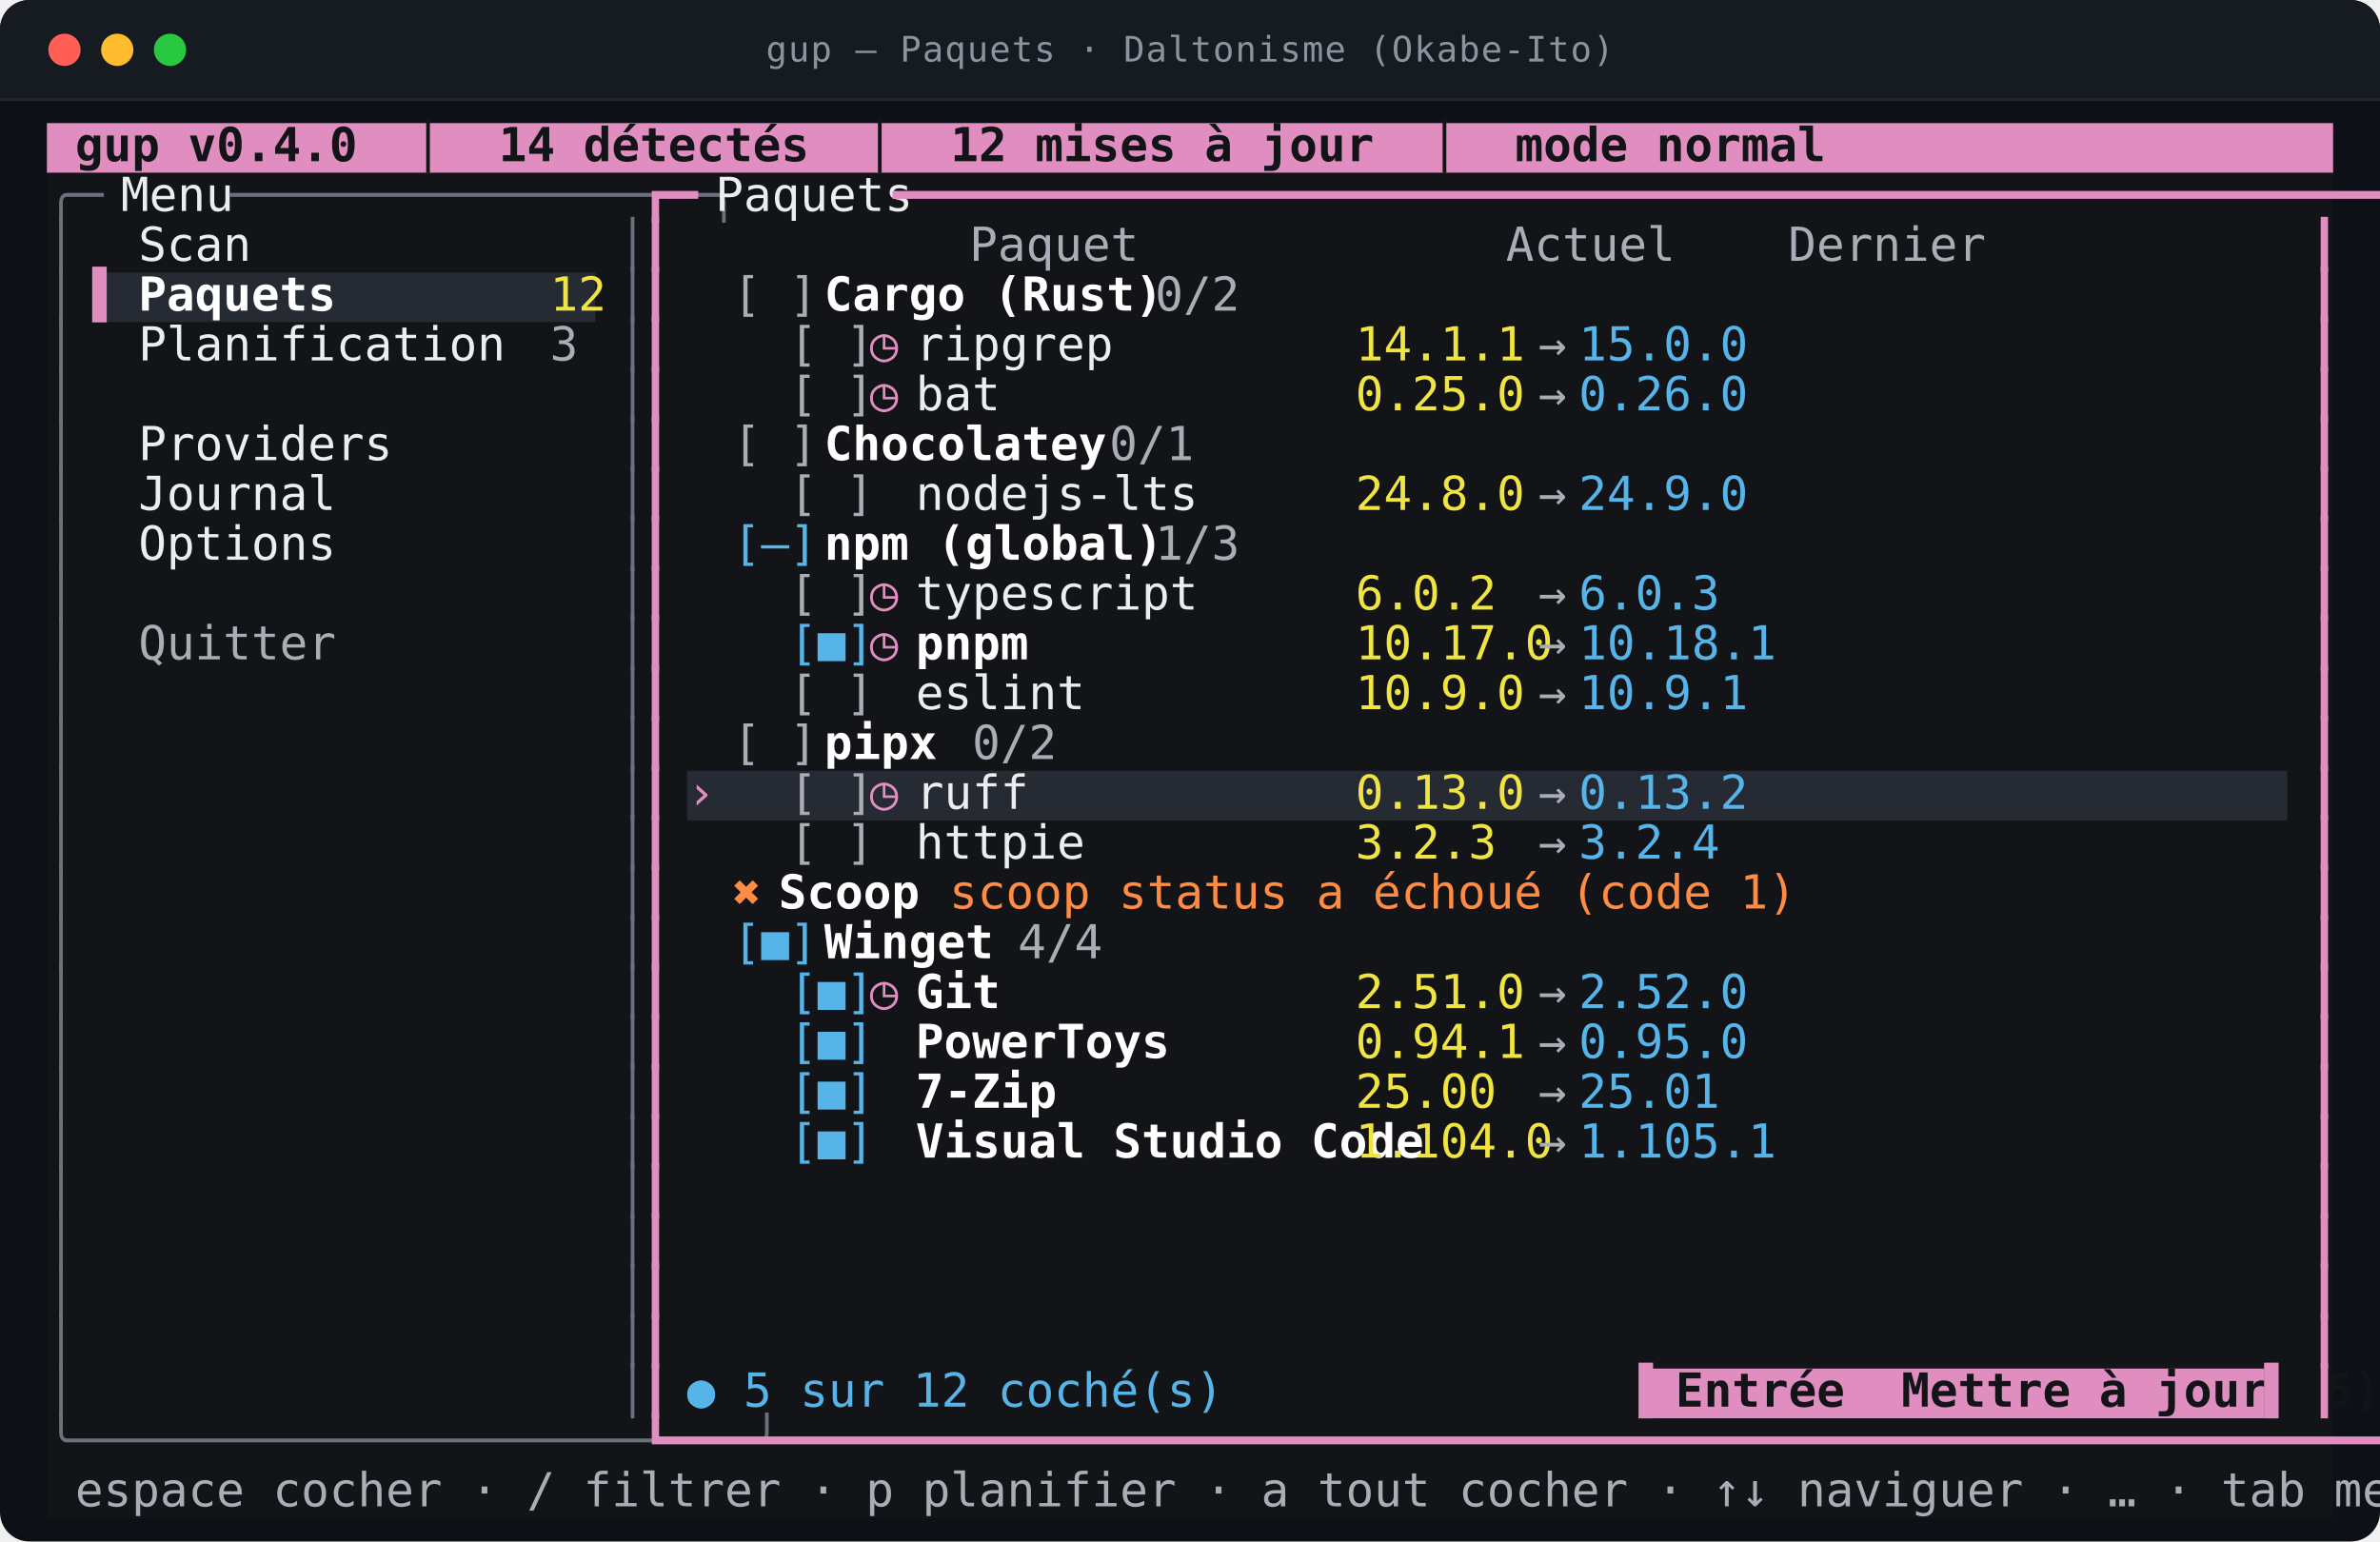
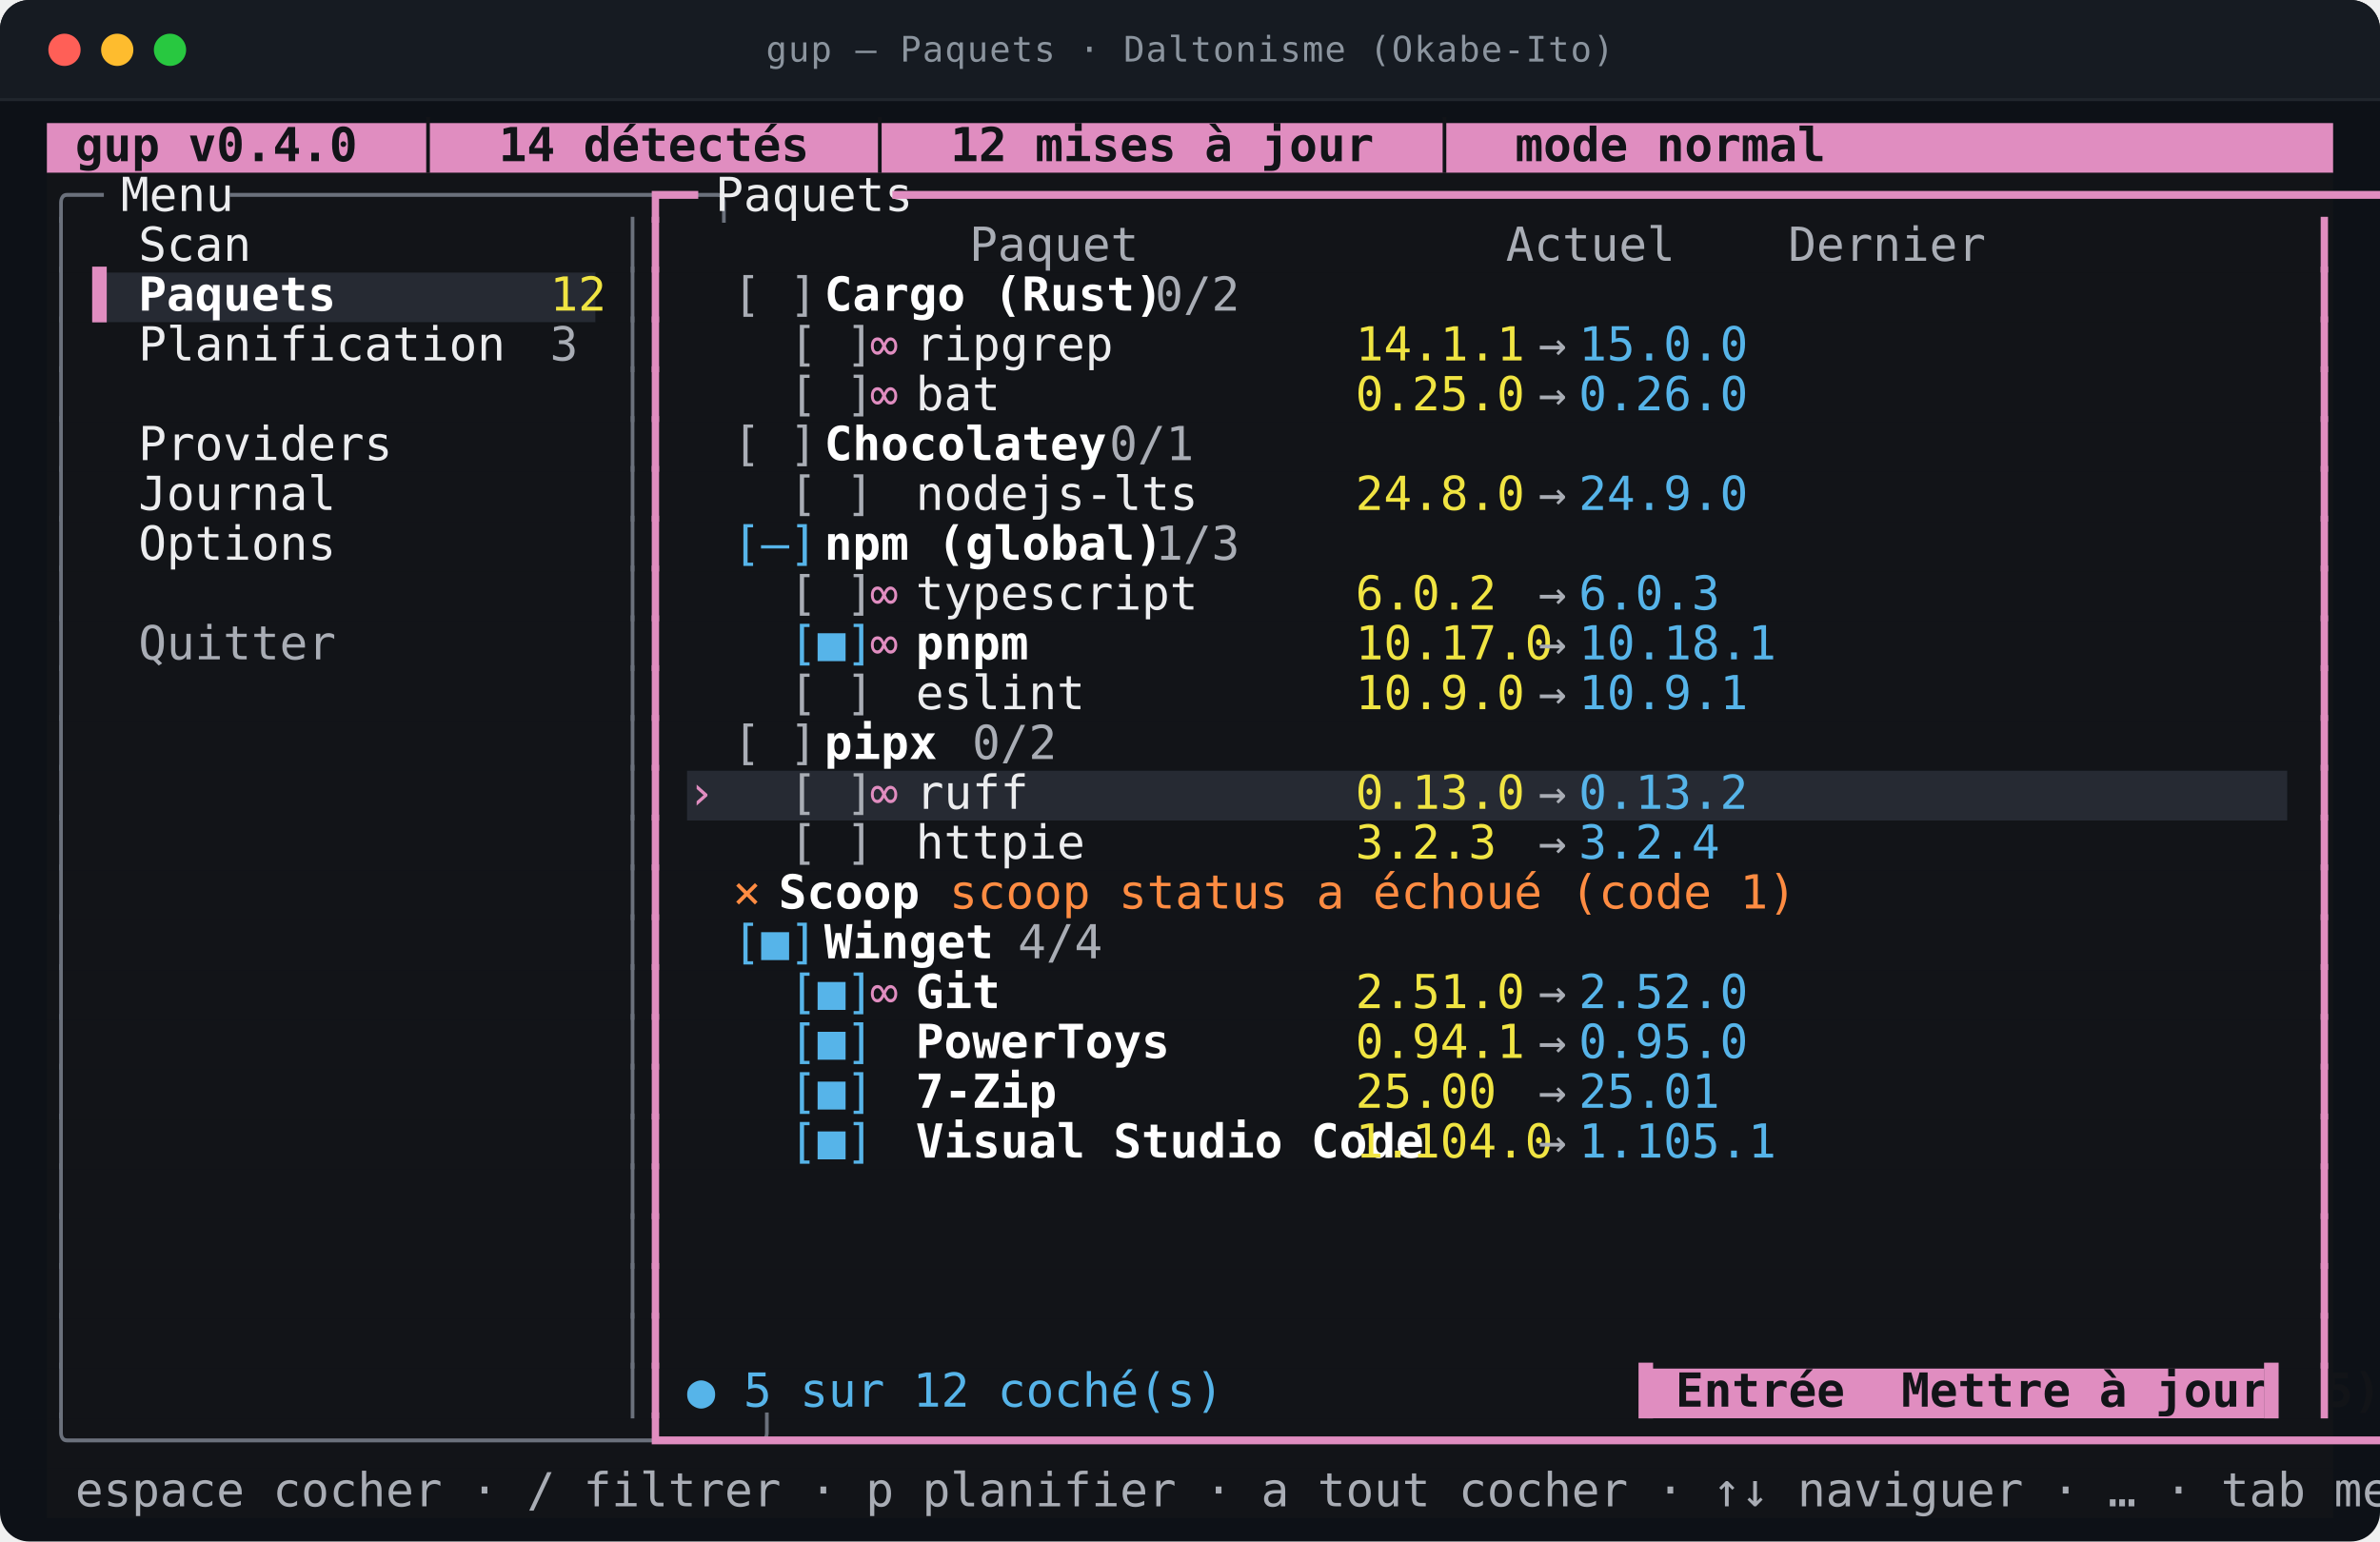
<svg xmlns="http://www.w3.org/2000/svg" viewBox="0 0 812.0 526.0" width="812.0" height="526.0" role="img" aria-labelledby="t d">
  <style>
text{font-family:ui-monospace,SFMono-Regular,"SF Mono",Menlo,Consolas,"DejaVu Sans Mono",monospace;font-size:16px}
.t{font-size:12px;letter-spacing:.4px;fill:#8b949e}
.b{font-weight:700}
.i{font-style:italic}
.u{text-decoration:underline}
.s{text-decoration:line-through}
.us{text-decoration:underline line-through}
.d{opacity:0.62}
.c0{fill:#e08dc0}
.c1{fill:#121418}
.c2{fill:#262a33}
.c3{fill:#6b717c}
.c4{fill:#ecedef}
.c5{fill:#a9adb5}
.c6{fill:#ffffff}
.c7{fill:#f0e442}
.c8{fill:#56b4e9}
.c9{fill:#ff8c42}
</style>
  <rect y="0.0" width="812.0" height="526.0" rx="10.0" fill="#0d1117" />
  <rect y="0.0" width="812.0" height="34.0" rx="10.0" fill="#161b22" />
  <rect y="24.0" width="812.0" height="10.0" fill="#161b22" />
  <line x1="0.0" y1="34.0" x2="812.0" y2="34.0" stroke="#21262d" />
  <circle cx="22.0" cy="17.0" r="5.5" fill="#ff5f57" />
  <circle cx="40.0" cy="17.0" r="5.5" fill="#febc2e" />
  <circle cx="58.0" cy="17.0" r="5.5" fill="#28c840" />
  <text class="t" x="406.0" y="21.0" text-anchor="middle">gup — Paquets · Daltonisme (Okabe-Ito)</text>
  <rect class="c0" x="16.0" y="42.0" width="780.0" height="17.0" />
  <rect class="c1" x="16.0" y="59.0" width="780.0" height="17.0" />
  <rect class="c1" x="16.0" y="76.0" width="780.0" height="17.0" />
  <rect class="c1" x="16.0" y="93.0" width="15.6" height="17.0" />
  <rect class="c2" x="31.6" y="93.0" width="171.6" height="17.0" />
  <rect class="c1" x="203.2" y="93.0" width="592.8" height="17.0" />
  <rect class="c1" x="16.0" y="110.0" width="780.0" height="17.0" />
  <rect class="c1" x="16.0" y="127.0" width="780.0" height="17.0" />
  <rect class="c1" x="16.0" y="144.0" width="780.0" height="17.0" />
  <rect class="c1" x="16.0" y="161.0" width="780.0" height="17.0" />
  <rect class="c1" x="16.0" y="178.0" width="780.0" height="17.0" />
  <rect class="c1" x="16.0" y="195.0" width="780.0" height="17.0" />
  <rect class="c1" x="16.0" y="212.0" width="780.0" height="17.0" />
  <rect class="c1" x="16.0" y="229.0" width="780.0" height="17.0" />
  <rect class="c1" x="16.0" y="246.0" width="780.0" height="17.0" />
  <rect class="c1" x="16.0" y="263.0" width="218.4" height="17.0" />
  <rect class="c2" x="234.4" y="263.0" width="546.0" height="17.0" />
  <rect class="c1" x="780.4" y="263.0" width="15.6" height="17.0" />
  <rect class="c1" x="16.0" y="280.0" width="780.0" height="17.0" />
  <rect class="c1" x="16.0" y="297.0" width="780.0" height="17.0" />
  <rect class="c1" x="16.0" y="314.0" width="780.0" height="17.0" />
  <rect class="c1" x="16.0" y="331.0" width="780.0" height="17.0" />
  <rect class="c1" x="16.0" y="348.0" width="780.0" height="17.0" />
  <rect class="c1" x="16.0" y="365.0" width="780.0" height="17.0" />
  <rect class="c1" x="16.0" y="382.0" width="780.0" height="17.0" />
  <rect class="c1" x="16.0" y="399.0" width="780.0" height="17.0" />
  <rect class="c1" x="16.0" y="416.0" width="780.0" height="17.0" />
  <rect class="c1" x="16.0" y="433.0" width="780.0" height="17.0" />
  <rect class="c1" x="16.0" y="450.0" width="780.0" height="17.0" />
  <rect class="c1" x="16.0" y="467.0" width="546.0" height="17.0" />
  <rect class="c0" x="562.0" y="467.0" width="210.6" height="17.0" />
  <rect class="c1" x="772.6" y="467.0" width="23.4" height="17.0" />
  <rect class="c1" x="16.0" y="484.0" width="780.0" height="17.0" />
  <rect class="c1" x="16.0" y="501.0" width="780.0" height="17.0" />
  <text class="c1 b" x="16.0" y="55.0" textLength="491.4" lengthAdjust="spacingAndGlyphs" xml:space="preserve"> gup v0.4.0  │  14 détectés  │  12 mises à jour  │  mode normal</text>
  <text class="c3" x="16.0" y="72.0" textLength="15.6" lengthAdjust="spacingAndGlyphs" xml:space="preserve">╭─</text>
  <text class="c4" x="31.6" y="72.0" textLength="46.8" lengthAdjust="spacingAndGlyphs" xml:space="preserve"> Menu </text>
  <text class="c3" x="78.4" y="72.0" textLength="140.4" lengthAdjust="spacingAndGlyphs" xml:space="preserve">─────────────────╮</text>
  <text class="c0" x="218.8" y="72.0" textLength="15.6" lengthAdjust="spacingAndGlyphs" xml:space="preserve">┏━</text>
  <text class="c4" x="234.4" y="72.0" textLength="70.2" lengthAdjust="spacingAndGlyphs" xml:space="preserve"> Paquets </text>
  <text class="c0" x="304.6" y="72.0" textLength="491.4" lengthAdjust="spacingAndGlyphs" xml:space="preserve">━━━━━━━━━━━━━━━━━━━━━━━━━━━━━━━━━━━━━━━━━━━━━━━━━━━━━━━━━━━━━━┓</text>
  <text class="c3" x="16.0" y="89.0" textLength="7.8" lengthAdjust="spacingAndGlyphs" xml:space="preserve">│</text>
  <text class="c4" x="47.2" y="89.0" textLength="140.4" lengthAdjust="spacingAndGlyphs" xml:space="preserve">Scan              </text>
  <text class="c3" x="211.0" y="89.0" textLength="7.8" lengthAdjust="spacingAndGlyphs" xml:space="preserve">│</text>
  <text class="c0" x="218.8" y="89.0" textLength="7.8" lengthAdjust="spacingAndGlyphs" xml:space="preserve">┃</text>
  <text class="c5" x="234.4" y="89.0" textLength="366.6" lengthAdjust="spacingAndGlyphs" xml:space="preserve">          Paquet             Actuel    Dernier </text>
  <text class="c0" x="788.2" y="89.0" textLength="7.8" lengthAdjust="spacingAndGlyphs" xml:space="preserve">┃</text>
  <text class="c3" x="16.0" y="106.0" textLength="7.8" lengthAdjust="spacingAndGlyphs" xml:space="preserve">│</text>
  <text class="c0" x="31.6" y="106.0" textLength="15.6" lengthAdjust="spacingAndGlyphs" xml:space="preserve">▌ </text>
  <text class="c6 b" x="47.2" y="106.0" textLength="140.4" lengthAdjust="spacingAndGlyphs" xml:space="preserve">Paquets           </text>
  <text class="c7" x="187.6" y="106.0" textLength="15.6" lengthAdjust="spacingAndGlyphs" xml:space="preserve">12</text>
  <text class="c3" x="211.0" y="106.0" textLength="7.8" lengthAdjust="spacingAndGlyphs" xml:space="preserve">│</text>
  <text class="c0" x="218.8" y="106.0" textLength="7.8" lengthAdjust="spacingAndGlyphs" xml:space="preserve">┃</text>
  <text class="c5" x="250.0" y="106.0" textLength="31.2" lengthAdjust="spacingAndGlyphs" xml:space="preserve">[ ] </text>
  <text class="c6 b" x="281.2" y="106.0" textLength="93.6" lengthAdjust="spacingAndGlyphs" xml:space="preserve">Cargo (Rust)</text>
  <text class="c5" x="374.8" y="106.0" textLength="39.0" lengthAdjust="spacingAndGlyphs" xml:space="preserve">  0/2</text>
  <text class="c0" x="788.2" y="106.0" textLength="7.8" lengthAdjust="spacingAndGlyphs" xml:space="preserve">┃</text>
  <text class="c3" x="16.0" y="123.0" textLength="7.8" lengthAdjust="spacingAndGlyphs" xml:space="preserve">│</text>
  <text class="c4" x="47.2" y="123.0" textLength="140.4" lengthAdjust="spacingAndGlyphs" xml:space="preserve">Planification     </text>
  <text class="c5" x="187.6" y="123.0" textLength="7.8" lengthAdjust="spacingAndGlyphs" xml:space="preserve">3</text>
  <text class="c3" x="211.0" y="123.0" textLength="7.8" lengthAdjust="spacingAndGlyphs" xml:space="preserve">│</text>
  <text class="c0" x="218.8" y="123.0" textLength="7.8" lengthAdjust="spacingAndGlyphs" xml:space="preserve">┃</text>
  <text class="c5" x="250.0" y="123.0" textLength="46.8" lengthAdjust="spacingAndGlyphs" xml:space="preserve">  [ ] </text>
-   <text class="c0" x="296.8" y="123.0" textLength="15.6" lengthAdjust="spacingAndGlyphs" xml:space="preserve">◷ </text>
+   <text class="c0" x="296.8" y="123.0" textLength="15.6" lengthAdjust="spacingAndGlyphs" xml:space="preserve">∞ </text>
  <text class="c4" x="312.4" y="123.0" textLength="140.4" lengthAdjust="spacingAndGlyphs" xml:space="preserve">ripgrep           </text>
  <text class="c7" x="452.8" y="123.0" textLength="62.4" lengthAdjust="spacingAndGlyphs" xml:space="preserve"> 14.1.1 </text>
  <text class="c5" x="515.2" y="123.0" textLength="23.4" lengthAdjust="spacingAndGlyphs" xml:space="preserve"> → </text>
  <text class="c8" x="538.6" y="123.0" textLength="54.6" lengthAdjust="spacingAndGlyphs" xml:space="preserve">15.0.0 </text>
  <text class="c0" x="788.2" y="123.0" textLength="7.8" lengthAdjust="spacingAndGlyphs" xml:space="preserve">┃</text>
  <text class="c3" x="16.0" y="140.0" textLength="7.8" lengthAdjust="spacingAndGlyphs" xml:space="preserve">│</text>
  <text class="c3" x="211.0" y="140.0" textLength="7.8" lengthAdjust="spacingAndGlyphs" xml:space="preserve">│</text>
  <text class="c0" x="218.8" y="140.0" textLength="7.8" lengthAdjust="spacingAndGlyphs" xml:space="preserve">┃</text>
  <text class="c5" x="250.0" y="140.0" textLength="46.8" lengthAdjust="spacingAndGlyphs" xml:space="preserve">  [ ] </text>
-   <text class="c0" x="296.8" y="140.0" textLength="15.6" lengthAdjust="spacingAndGlyphs" xml:space="preserve">◷ </text>
+   <text class="c0" x="296.8" y="140.0" textLength="15.6" lengthAdjust="spacingAndGlyphs" xml:space="preserve">∞ </text>
  <text class="c4" x="312.4" y="140.0" textLength="140.4" lengthAdjust="spacingAndGlyphs" xml:space="preserve">bat               </text>
  <text class="c7" x="452.8" y="140.0" textLength="62.4" lengthAdjust="spacingAndGlyphs" xml:space="preserve"> 0.25.0 </text>
  <text class="c5" x="515.2" y="140.0" textLength="23.4" lengthAdjust="spacingAndGlyphs" xml:space="preserve"> → </text>
  <text class="c8" x="538.6" y="140.0" textLength="54.6" lengthAdjust="spacingAndGlyphs" xml:space="preserve">0.26.0 </text>
  <text class="c0" x="788.2" y="140.0" textLength="7.8" lengthAdjust="spacingAndGlyphs" xml:space="preserve">┃</text>
  <text class="c3" x="16.0" y="157.0" textLength="7.8" lengthAdjust="spacingAndGlyphs" xml:space="preserve">│</text>
  <text class="c4" x="47.2" y="157.0" textLength="140.4" lengthAdjust="spacingAndGlyphs" xml:space="preserve">Providers         </text>
  <text class="c3" x="211.0" y="157.0" textLength="7.8" lengthAdjust="spacingAndGlyphs" xml:space="preserve">│</text>
  <text class="c0" x="218.8" y="157.0" textLength="7.8" lengthAdjust="spacingAndGlyphs" xml:space="preserve">┃</text>
  <text class="c5" x="250.0" y="157.0" textLength="31.2" lengthAdjust="spacingAndGlyphs" xml:space="preserve">[ ] </text>
  <text class="c6 b" x="281.2" y="157.0" textLength="78.0" lengthAdjust="spacingAndGlyphs" xml:space="preserve">Chocolatey</text>
  <text class="c5" x="359.2" y="157.0" textLength="39.0" lengthAdjust="spacingAndGlyphs" xml:space="preserve">  0/1</text>
  <text class="c0" x="788.2" y="157.0" textLength="7.8" lengthAdjust="spacingAndGlyphs" xml:space="preserve">┃</text>
  <text class="c3" x="16.0" y="174.0" textLength="7.8" lengthAdjust="spacingAndGlyphs" xml:space="preserve">│</text>
  <text class="c4" x="47.2" y="174.0" textLength="140.4" lengthAdjust="spacingAndGlyphs" xml:space="preserve">Journal           </text>
  <text class="c3" x="211.0" y="174.0" textLength="7.8" lengthAdjust="spacingAndGlyphs" xml:space="preserve">│</text>
  <text class="c0" x="218.8" y="174.0" textLength="7.8" lengthAdjust="spacingAndGlyphs" xml:space="preserve">┃</text>
  <text class="c5" x="250.0" y="174.0" textLength="46.8" lengthAdjust="spacingAndGlyphs" xml:space="preserve">  [ ] </text>
  <text class="c4" x="312.4" y="174.0" textLength="140.4" lengthAdjust="spacingAndGlyphs" xml:space="preserve">nodejs-lts        </text>
  <text class="c7" x="452.8" y="174.0" textLength="62.4" lengthAdjust="spacingAndGlyphs" xml:space="preserve"> 24.8.0 </text>
  <text class="c5" x="515.2" y="174.0" textLength="23.4" lengthAdjust="spacingAndGlyphs" xml:space="preserve"> → </text>
  <text class="c8" x="538.6" y="174.0" textLength="54.6" lengthAdjust="spacingAndGlyphs" xml:space="preserve">24.9.0 </text>
  <text class="c0" x="788.2" y="174.0" textLength="7.8" lengthAdjust="spacingAndGlyphs" xml:space="preserve">┃</text>
  <text class="c3" x="16.0" y="191.0" textLength="7.8" lengthAdjust="spacingAndGlyphs" xml:space="preserve">│</text>
  <text class="c4" x="47.2" y="191.0" textLength="140.4" lengthAdjust="spacingAndGlyphs" xml:space="preserve">Options           </text>
  <text class="c3" x="211.0" y="191.0" textLength="7.8" lengthAdjust="spacingAndGlyphs" xml:space="preserve">│</text>
  <text class="c0" x="218.8" y="191.0" textLength="7.8" lengthAdjust="spacingAndGlyphs" xml:space="preserve">┃</text>
  <text class="c8" x="250.0" y="191.0" textLength="31.2" lengthAdjust="spacingAndGlyphs" xml:space="preserve">[–] </text>
  <text class="c6 b" x="281.2" y="191.0" textLength="93.6" lengthAdjust="spacingAndGlyphs" xml:space="preserve">npm (global)</text>
  <text class="c5" x="374.8" y="191.0" textLength="39.0" lengthAdjust="spacingAndGlyphs" xml:space="preserve">  1/3</text>
  <text class="c0" x="788.2" y="191.0" textLength="7.8" lengthAdjust="spacingAndGlyphs" xml:space="preserve">┃</text>
  <text class="c3" x="16.0" y="208.0" textLength="7.8" lengthAdjust="spacingAndGlyphs" xml:space="preserve">│</text>
  <text class="c3" x="211.0" y="208.0" textLength="7.8" lengthAdjust="spacingAndGlyphs" xml:space="preserve">│</text>
  <text class="c0" x="218.8" y="208.0" textLength="7.8" lengthAdjust="spacingAndGlyphs" xml:space="preserve">┃</text>
  <text class="c5" x="250.0" y="208.0" textLength="46.8" lengthAdjust="spacingAndGlyphs" xml:space="preserve">  [ ] </text>
-   <text class="c0" x="296.8" y="208.0" textLength="15.6" lengthAdjust="spacingAndGlyphs" xml:space="preserve">◷ </text>
+   <text class="c0" x="296.8" y="208.0" textLength="15.6" lengthAdjust="spacingAndGlyphs" xml:space="preserve">∞ </text>
  <text class="c4" x="312.4" y="208.0" textLength="140.4" lengthAdjust="spacingAndGlyphs" xml:space="preserve">typescript        </text>
  <text class="c7" x="452.8" y="208.0" textLength="62.4" lengthAdjust="spacingAndGlyphs" xml:space="preserve"> 6.0.2  </text>
  <text class="c5" x="515.2" y="208.0" textLength="23.4" lengthAdjust="spacingAndGlyphs" xml:space="preserve"> → </text>
  <text class="c8" x="538.6" y="208.0" textLength="54.6" lengthAdjust="spacingAndGlyphs" xml:space="preserve">6.0.3  </text>
  <text class="c0" x="788.2" y="208.0" textLength="7.8" lengthAdjust="spacingAndGlyphs" xml:space="preserve">┃</text>
  <text class="c3" x="16.0" y="225.0" textLength="7.8" lengthAdjust="spacingAndGlyphs" xml:space="preserve">│</text>
  <text class="c5" x="47.2" y="225.0" textLength="140.4" lengthAdjust="spacingAndGlyphs" xml:space="preserve">Quitter           </text>
  <text class="c3" x="211.0" y="225.0" textLength="7.8" lengthAdjust="spacingAndGlyphs" xml:space="preserve">│</text>
  <text class="c0" x="218.8" y="225.0" textLength="7.8" lengthAdjust="spacingAndGlyphs" xml:space="preserve">┃</text>
  <text class="c8" x="250.0" y="225.0" textLength="46.8" lengthAdjust="spacingAndGlyphs" xml:space="preserve">  [■] </text>
-   <text class="c0" x="296.8" y="225.0" textLength="15.6" lengthAdjust="spacingAndGlyphs" xml:space="preserve">◷ </text>
+   <text class="c0" x="296.8" y="225.0" textLength="15.6" lengthAdjust="spacingAndGlyphs" xml:space="preserve">∞ </text>
  <text class="c6 b" x="312.4" y="225.0" textLength="140.4" lengthAdjust="spacingAndGlyphs" xml:space="preserve">pnpm              </text>
  <text class="c7" x="452.8" y="225.0" textLength="62.4" lengthAdjust="spacingAndGlyphs" xml:space="preserve"> 10.17.0</text>
  <text class="c5" x="515.2" y="225.0" textLength="23.4" lengthAdjust="spacingAndGlyphs" xml:space="preserve"> → </text>
  <text class="c8" x="538.6" y="225.0" textLength="54.6" lengthAdjust="spacingAndGlyphs" xml:space="preserve">10.18.1</text>
  <text class="c0" x="788.2" y="225.0" textLength="7.8" lengthAdjust="spacingAndGlyphs" xml:space="preserve">┃</text>
  <text class="c3" x="16.0" y="242.0" textLength="7.8" lengthAdjust="spacingAndGlyphs" xml:space="preserve">│</text>
  <text class="c3" x="211.0" y="242.0" textLength="7.8" lengthAdjust="spacingAndGlyphs" xml:space="preserve">│</text>
  <text class="c0" x="218.8" y="242.0" textLength="7.8" lengthAdjust="spacingAndGlyphs" xml:space="preserve">┃</text>
  <text class="c5" x="250.0" y="242.0" textLength="46.8" lengthAdjust="spacingAndGlyphs" xml:space="preserve">  [ ] </text>
  <text class="c4" x="312.4" y="242.0" textLength="140.4" lengthAdjust="spacingAndGlyphs" xml:space="preserve">eslint            </text>
  <text class="c7" x="452.8" y="242.0" textLength="62.4" lengthAdjust="spacingAndGlyphs" xml:space="preserve"> 10.9.0 </text>
  <text class="c5" x="515.2" y="242.0" textLength="23.4" lengthAdjust="spacingAndGlyphs" xml:space="preserve"> → </text>
  <text class="c8" x="538.6" y="242.0" textLength="54.6" lengthAdjust="spacingAndGlyphs" xml:space="preserve">10.9.1 </text>
  <text class="c0" x="788.2" y="242.0" textLength="7.8" lengthAdjust="spacingAndGlyphs" xml:space="preserve">┃</text>
  <text class="c3" x="16.0" y="259.0" textLength="7.8" lengthAdjust="spacingAndGlyphs" xml:space="preserve">│</text>
  <text class="c3" x="211.0" y="259.0" textLength="7.8" lengthAdjust="spacingAndGlyphs" xml:space="preserve">│</text>
  <text class="c0" x="218.8" y="259.0" textLength="7.8" lengthAdjust="spacingAndGlyphs" xml:space="preserve">┃</text>
  <text class="c5" x="250.0" y="259.0" textLength="31.2" lengthAdjust="spacingAndGlyphs" xml:space="preserve">[ ] </text>
  <text class="c6 b" x="281.2" y="259.0" textLength="31.2" lengthAdjust="spacingAndGlyphs" xml:space="preserve">pipx</text>
  <text class="c5" x="312.4" y="259.0" textLength="39.0" lengthAdjust="spacingAndGlyphs" xml:space="preserve">  0/2</text>
  <text class="c0" x="788.2" y="259.0" textLength="7.8" lengthAdjust="spacingAndGlyphs" xml:space="preserve">┃</text>
  <text class="c3" x="16.0" y="276.0" textLength="7.8" lengthAdjust="spacingAndGlyphs" xml:space="preserve">│</text>
  <text class="c3" x="211.0" y="276.0" textLength="7.8" lengthAdjust="spacingAndGlyphs" xml:space="preserve">│</text>
  <text class="c0" x="218.8" y="276.0" textLength="7.8" lengthAdjust="spacingAndGlyphs" xml:space="preserve">┃</text>
  <text class="c0" x="234.4" y="276.0" textLength="15.6" lengthAdjust="spacingAndGlyphs" xml:space="preserve">› </text>
  <text class="c5" x="250.0" y="276.0" textLength="46.8" lengthAdjust="spacingAndGlyphs" xml:space="preserve">  [ ] </text>
-   <text class="c0" x="296.8" y="276.0" textLength="15.6" lengthAdjust="spacingAndGlyphs" xml:space="preserve">◷ </text>
+   <text class="c0" x="296.8" y="276.0" textLength="15.6" lengthAdjust="spacingAndGlyphs" xml:space="preserve">∞ </text>
  <text class="c4" x="312.4" y="276.0" textLength="140.4" lengthAdjust="spacingAndGlyphs" xml:space="preserve">ruff              </text>
  <text class="c7" x="452.8" y="276.0" textLength="62.4" lengthAdjust="spacingAndGlyphs" xml:space="preserve"> 0.13.0 </text>
  <text class="c5" x="515.2" y="276.0" textLength="23.4" lengthAdjust="spacingAndGlyphs" xml:space="preserve"> → </text>
  <text class="c8" x="538.6" y="276.0" textLength="54.6" lengthAdjust="spacingAndGlyphs" xml:space="preserve">0.13.2 </text>
  <text class="c0" x="788.2" y="276.0" textLength="7.8" lengthAdjust="spacingAndGlyphs" xml:space="preserve">┃</text>
  <text class="c3" x="16.0" y="293.0" textLength="7.8" lengthAdjust="spacingAndGlyphs" xml:space="preserve">│</text>
  <text class="c3" x="211.0" y="293.0" textLength="7.8" lengthAdjust="spacingAndGlyphs" xml:space="preserve">│</text>
  <text class="c0" x="218.8" y="293.0" textLength="7.8" lengthAdjust="spacingAndGlyphs" xml:space="preserve">┃</text>
  <text class="c5" x="250.0" y="293.0" textLength="46.8" lengthAdjust="spacingAndGlyphs" xml:space="preserve">  [ ] </text>
  <text class="c4" x="312.4" y="293.0" textLength="140.4" lengthAdjust="spacingAndGlyphs" xml:space="preserve">httpie            </text>
  <text class="c7" x="452.8" y="293.0" textLength="62.4" lengthAdjust="spacingAndGlyphs" xml:space="preserve"> 3.2.3  </text>
  <text class="c5" x="515.2" y="293.0" textLength="23.4" lengthAdjust="spacingAndGlyphs" xml:space="preserve"> → </text>
  <text class="c8" x="538.6" y="293.0" textLength="54.6" lengthAdjust="spacingAndGlyphs" xml:space="preserve">3.2.4  </text>
  <text class="c0" x="788.2" y="293.0" textLength="7.8" lengthAdjust="spacingAndGlyphs" xml:space="preserve">┃</text>
  <text class="c3" x="16.0" y="310.0" textLength="7.8" lengthAdjust="spacingAndGlyphs" xml:space="preserve">│</text>
  <text class="c3" x="211.0" y="310.0" textLength="7.8" lengthAdjust="spacingAndGlyphs" xml:space="preserve">│</text>
  <text class="c0" x="218.8" y="310.0" textLength="7.8" lengthAdjust="spacingAndGlyphs" xml:space="preserve">┃</text>
-   <text class="c9" x="250.0" y="310.0" textLength="15.6" lengthAdjust="spacingAndGlyphs" xml:space="preserve">✖ </text>
+   <text class="c9" x="250.0" y="310.0" textLength="15.6" lengthAdjust="spacingAndGlyphs" xml:space="preserve">× </text>
  <text class="c6 b" x="265.6" y="310.0" textLength="39.0" lengthAdjust="spacingAndGlyphs" xml:space="preserve">Scoop</text>
  <text class="c9" x="304.6" y="310.0" textLength="249.6" lengthAdjust="spacingAndGlyphs" xml:space="preserve">  scoop status a échoué (code 1)</text>
  <text class="c0" x="788.2" y="310.0" textLength="7.8" lengthAdjust="spacingAndGlyphs" xml:space="preserve">┃</text>
  <text class="c3" x="16.0" y="327.0" textLength="7.8" lengthAdjust="spacingAndGlyphs" xml:space="preserve">│</text>
  <text class="c3" x="211.0" y="327.0" textLength="7.8" lengthAdjust="spacingAndGlyphs" xml:space="preserve">│</text>
  <text class="c0" x="218.8" y="327.0" textLength="7.8" lengthAdjust="spacingAndGlyphs" xml:space="preserve">┃</text>
  <text class="c8" x="250.0" y="327.0" textLength="31.2" lengthAdjust="spacingAndGlyphs" xml:space="preserve">[■] </text>
  <text class="c6 b" x="281.2" y="327.0" textLength="46.8" lengthAdjust="spacingAndGlyphs" xml:space="preserve">Winget</text>
  <text class="c5" x="328.0" y="327.0" textLength="39.0" lengthAdjust="spacingAndGlyphs" xml:space="preserve">  4/4</text>
  <text class="c0" x="788.2" y="327.0" textLength="7.8" lengthAdjust="spacingAndGlyphs" xml:space="preserve">┃</text>
  <text class="c3" x="16.0" y="344.0" textLength="7.8" lengthAdjust="spacingAndGlyphs" xml:space="preserve">│</text>
  <text class="c3" x="211.0" y="344.0" textLength="7.8" lengthAdjust="spacingAndGlyphs" xml:space="preserve">│</text>
  <text class="c0" x="218.8" y="344.0" textLength="7.8" lengthAdjust="spacingAndGlyphs" xml:space="preserve">┃</text>
  <text class="c8" x="250.0" y="344.0" textLength="46.8" lengthAdjust="spacingAndGlyphs" xml:space="preserve">  [■] </text>
-   <text class="c0" x="296.8" y="344.0" textLength="15.6" lengthAdjust="spacingAndGlyphs" xml:space="preserve">◷ </text>
+   <text class="c0" x="296.8" y="344.0" textLength="15.6" lengthAdjust="spacingAndGlyphs" xml:space="preserve">∞ </text>
  <text class="c6 b" x="312.4" y="344.0" textLength="140.4" lengthAdjust="spacingAndGlyphs" xml:space="preserve">Git               </text>
  <text class="c7" x="452.8" y="344.0" textLength="62.4" lengthAdjust="spacingAndGlyphs" xml:space="preserve"> 2.51.0 </text>
  <text class="c5" x="515.2" y="344.0" textLength="23.4" lengthAdjust="spacingAndGlyphs" xml:space="preserve"> → </text>
  <text class="c8" x="538.6" y="344.0" textLength="54.6" lengthAdjust="spacingAndGlyphs" xml:space="preserve">2.52.0 </text>
  <text class="c0" x="788.2" y="344.0" textLength="7.8" lengthAdjust="spacingAndGlyphs" xml:space="preserve">┃</text>
  <text class="c3" x="16.0" y="361.0" textLength="7.8" lengthAdjust="spacingAndGlyphs" xml:space="preserve">│</text>
  <text class="c3" x="211.0" y="361.0" textLength="7.8" lengthAdjust="spacingAndGlyphs" xml:space="preserve">│</text>
  <text class="c0" x="218.8" y="361.0" textLength="7.8" lengthAdjust="spacingAndGlyphs" xml:space="preserve">┃</text>
  <text class="c8" x="250.0" y="361.0" textLength="46.8" lengthAdjust="spacingAndGlyphs" xml:space="preserve">  [■] </text>
  <text class="c6 b" x="312.4" y="361.0" textLength="140.4" lengthAdjust="spacingAndGlyphs" xml:space="preserve">PowerToys         </text>
  <text class="c7" x="452.8" y="361.0" textLength="62.4" lengthAdjust="spacingAndGlyphs" xml:space="preserve"> 0.94.1 </text>
  <text class="c5" x="515.2" y="361.0" textLength="23.4" lengthAdjust="spacingAndGlyphs" xml:space="preserve"> → </text>
  <text class="c8" x="538.6" y="361.0" textLength="54.6" lengthAdjust="spacingAndGlyphs" xml:space="preserve">0.95.0 </text>
  <text class="c0" x="788.2" y="361.0" textLength="7.8" lengthAdjust="spacingAndGlyphs" xml:space="preserve">┃</text>
  <text class="c3" x="16.0" y="378.0" textLength="7.8" lengthAdjust="spacingAndGlyphs" xml:space="preserve">│</text>
  <text class="c3" x="211.0" y="378.0" textLength="7.8" lengthAdjust="spacingAndGlyphs" xml:space="preserve">│</text>
  <text class="c0" x="218.8" y="378.0" textLength="7.8" lengthAdjust="spacingAndGlyphs" xml:space="preserve">┃</text>
  <text class="c8" x="250.0" y="378.0" textLength="46.8" lengthAdjust="spacingAndGlyphs" xml:space="preserve">  [■] </text>
  <text class="c6 b" x="312.4" y="378.0" textLength="140.4" lengthAdjust="spacingAndGlyphs" xml:space="preserve">7-Zip             </text>
  <text class="c7" x="452.8" y="378.0" textLength="62.4" lengthAdjust="spacingAndGlyphs" xml:space="preserve"> 25.00  </text>
  <text class="c5" x="515.2" y="378.0" textLength="23.4" lengthAdjust="spacingAndGlyphs" xml:space="preserve"> → </text>
  <text class="c8" x="538.6" y="378.0" textLength="54.6" lengthAdjust="spacingAndGlyphs" xml:space="preserve">25.01  </text>
  <text class="c0" x="788.2" y="378.0" textLength="7.8" lengthAdjust="spacingAndGlyphs" xml:space="preserve">┃</text>
  <text class="c3" x="16.0" y="395.0" textLength="7.8" lengthAdjust="spacingAndGlyphs" xml:space="preserve">│</text>
  <text class="c3" x="211.0" y="395.0" textLength="7.8" lengthAdjust="spacingAndGlyphs" xml:space="preserve">│</text>
  <text class="c0" x="218.8" y="395.0" textLength="7.8" lengthAdjust="spacingAndGlyphs" xml:space="preserve">┃</text>
  <text class="c8" x="250.0" y="395.0" textLength="46.8" lengthAdjust="spacingAndGlyphs" xml:space="preserve">  [■] </text>
  <text class="c6 b" x="312.4" y="395.0" textLength="140.4" lengthAdjust="spacingAndGlyphs" xml:space="preserve">Visual Studio Code</text>
  <text class="c7" x="452.8" y="395.0" textLength="62.4" lengthAdjust="spacingAndGlyphs" xml:space="preserve"> 1.104.0</text>
  <text class="c5" x="515.2" y="395.0" textLength="23.4" lengthAdjust="spacingAndGlyphs" xml:space="preserve"> → </text>
  <text class="c8" x="538.6" y="395.0" textLength="54.6" lengthAdjust="spacingAndGlyphs" xml:space="preserve">1.105.1</text>
  <text class="c0" x="788.2" y="395.0" textLength="7.8" lengthAdjust="spacingAndGlyphs" xml:space="preserve">┃</text>
  <text class="c3" x="16.0" y="412.0" textLength="7.8" lengthAdjust="spacingAndGlyphs" xml:space="preserve">│</text>
  <text class="c3" x="211.0" y="412.0" textLength="7.8" lengthAdjust="spacingAndGlyphs" xml:space="preserve">│</text>
  <text class="c0" x="218.8" y="412.0" textLength="7.8" lengthAdjust="spacingAndGlyphs" xml:space="preserve">┃</text>
  <text class="c0" x="788.2" y="412.0" textLength="7.8" lengthAdjust="spacingAndGlyphs" xml:space="preserve">┃</text>
  <text class="c3" x="16.0" y="429.0" textLength="7.8" lengthAdjust="spacingAndGlyphs" xml:space="preserve">│</text>
  <text class="c3" x="211.0" y="429.0" textLength="7.8" lengthAdjust="spacingAndGlyphs" xml:space="preserve">│</text>
  <text class="c0" x="218.8" y="429.0" textLength="7.8" lengthAdjust="spacingAndGlyphs" xml:space="preserve">┃</text>
  <text class="c0" x="788.2" y="429.0" textLength="7.8" lengthAdjust="spacingAndGlyphs" xml:space="preserve">┃</text>
  <text class="c3" x="16.0" y="446.0" textLength="7.8" lengthAdjust="spacingAndGlyphs" xml:space="preserve">│</text>
  <text class="c3" x="211.0" y="446.0" textLength="7.8" lengthAdjust="spacingAndGlyphs" xml:space="preserve">│</text>
  <text class="c0" x="218.8" y="446.0" textLength="7.8" lengthAdjust="spacingAndGlyphs" xml:space="preserve">┃</text>
  <text class="c0" x="788.2" y="446.0" textLength="7.8" lengthAdjust="spacingAndGlyphs" xml:space="preserve">┃</text>
  <text class="c3" x="16.0" y="463.0" textLength="7.8" lengthAdjust="spacingAndGlyphs" xml:space="preserve">│</text>
  <text class="c3" x="211.0" y="463.0" textLength="7.8" lengthAdjust="spacingAndGlyphs" xml:space="preserve">│</text>
  <text class="c0" x="218.8" y="463.0" textLength="7.8" lengthAdjust="spacingAndGlyphs" xml:space="preserve">┃</text>
  <text class="c0" x="788.2" y="463.0" textLength="7.8" lengthAdjust="spacingAndGlyphs" xml:space="preserve">┃</text>
  <text class="c3" x="16.0" y="480.0" textLength="7.8" lengthAdjust="spacingAndGlyphs" xml:space="preserve">│</text>
  <text class="c3" x="211.0" y="480.0" textLength="7.8" lengthAdjust="spacingAndGlyphs" xml:space="preserve">│</text>
  <text class="c0" x="218.8" y="480.0" textLength="7.8" lengthAdjust="spacingAndGlyphs" xml:space="preserve">┃</text>
  <text class="c8" x="234.4" y="480.0" textLength="312.0" lengthAdjust="spacingAndGlyphs" xml:space="preserve">● 5 sur 12 coché(s)                     </text>
  <text class="c0" x="554.2" y="480.0" textLength="7.8" lengthAdjust="spacingAndGlyphs" xml:space="preserve">▐</text>
  <text class="c1 b" x="562.0" y="480.0" textLength="210.6" lengthAdjust="spacingAndGlyphs" xml:space="preserve"> Entrée  Mettre à jour (5) </text>
  <text class="c0" x="772.6" y="480.0" textLength="7.8" lengthAdjust="spacingAndGlyphs" xml:space="preserve">▌</text>
  <text class="c0" x="788.2" y="480.0" textLength="7.8" lengthAdjust="spacingAndGlyphs" xml:space="preserve">┃</text>
  <text class="c3" x="16.0" y="497.0" textLength="202.8" lengthAdjust="spacingAndGlyphs" xml:space="preserve">╰────────────────────────╯</text>
  <text class="c0" x="218.8" y="497.0" textLength="577.2" lengthAdjust="spacingAndGlyphs" xml:space="preserve">┗━━━━━━━━━━━━━━━━━━━━━━━━━━━━━━━━━━━━━━━━━━━━━━━━━━━━━━━━━━━━━━━━━━━━━━━━┛</text>
  <text class="c5" x="16.0" y="514.0" textLength="756.6" lengthAdjust="spacingAndGlyphs" xml:space="preserve"> espace cocher · / filtrer · p planifier · a tout cocher · ↑↓ naviguer · … · tab menu · q quitter</text>
</svg>
